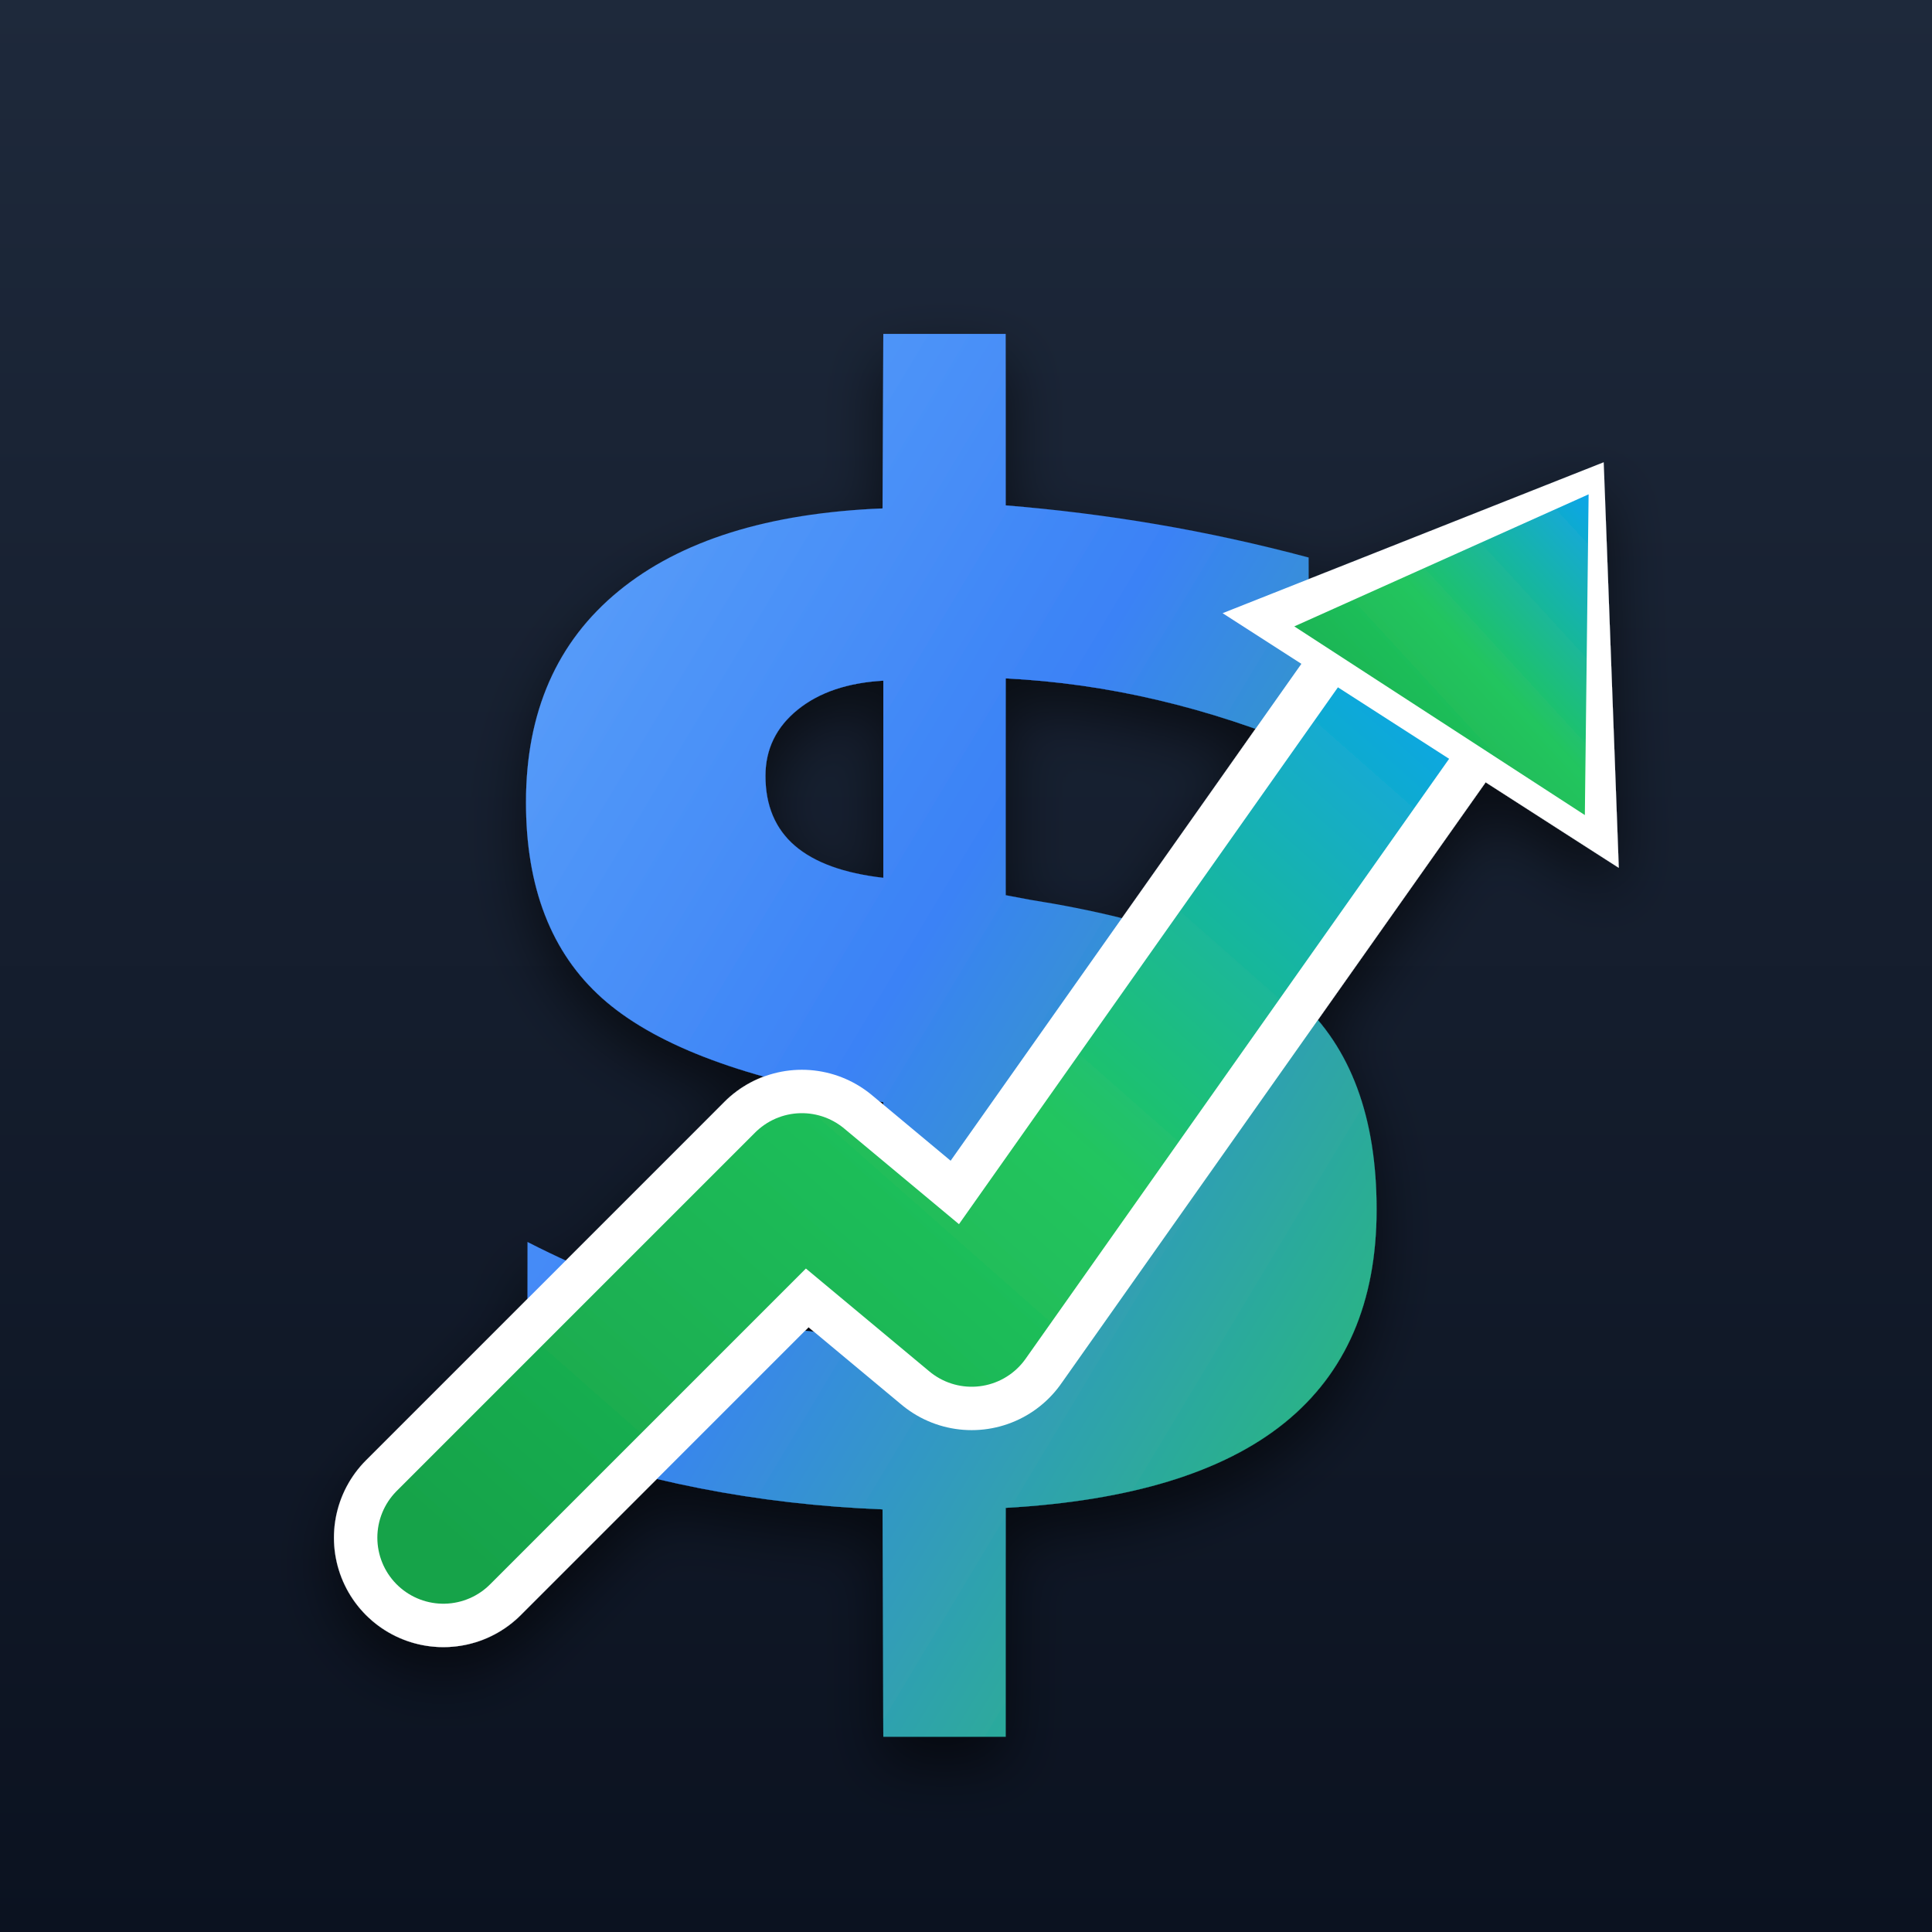
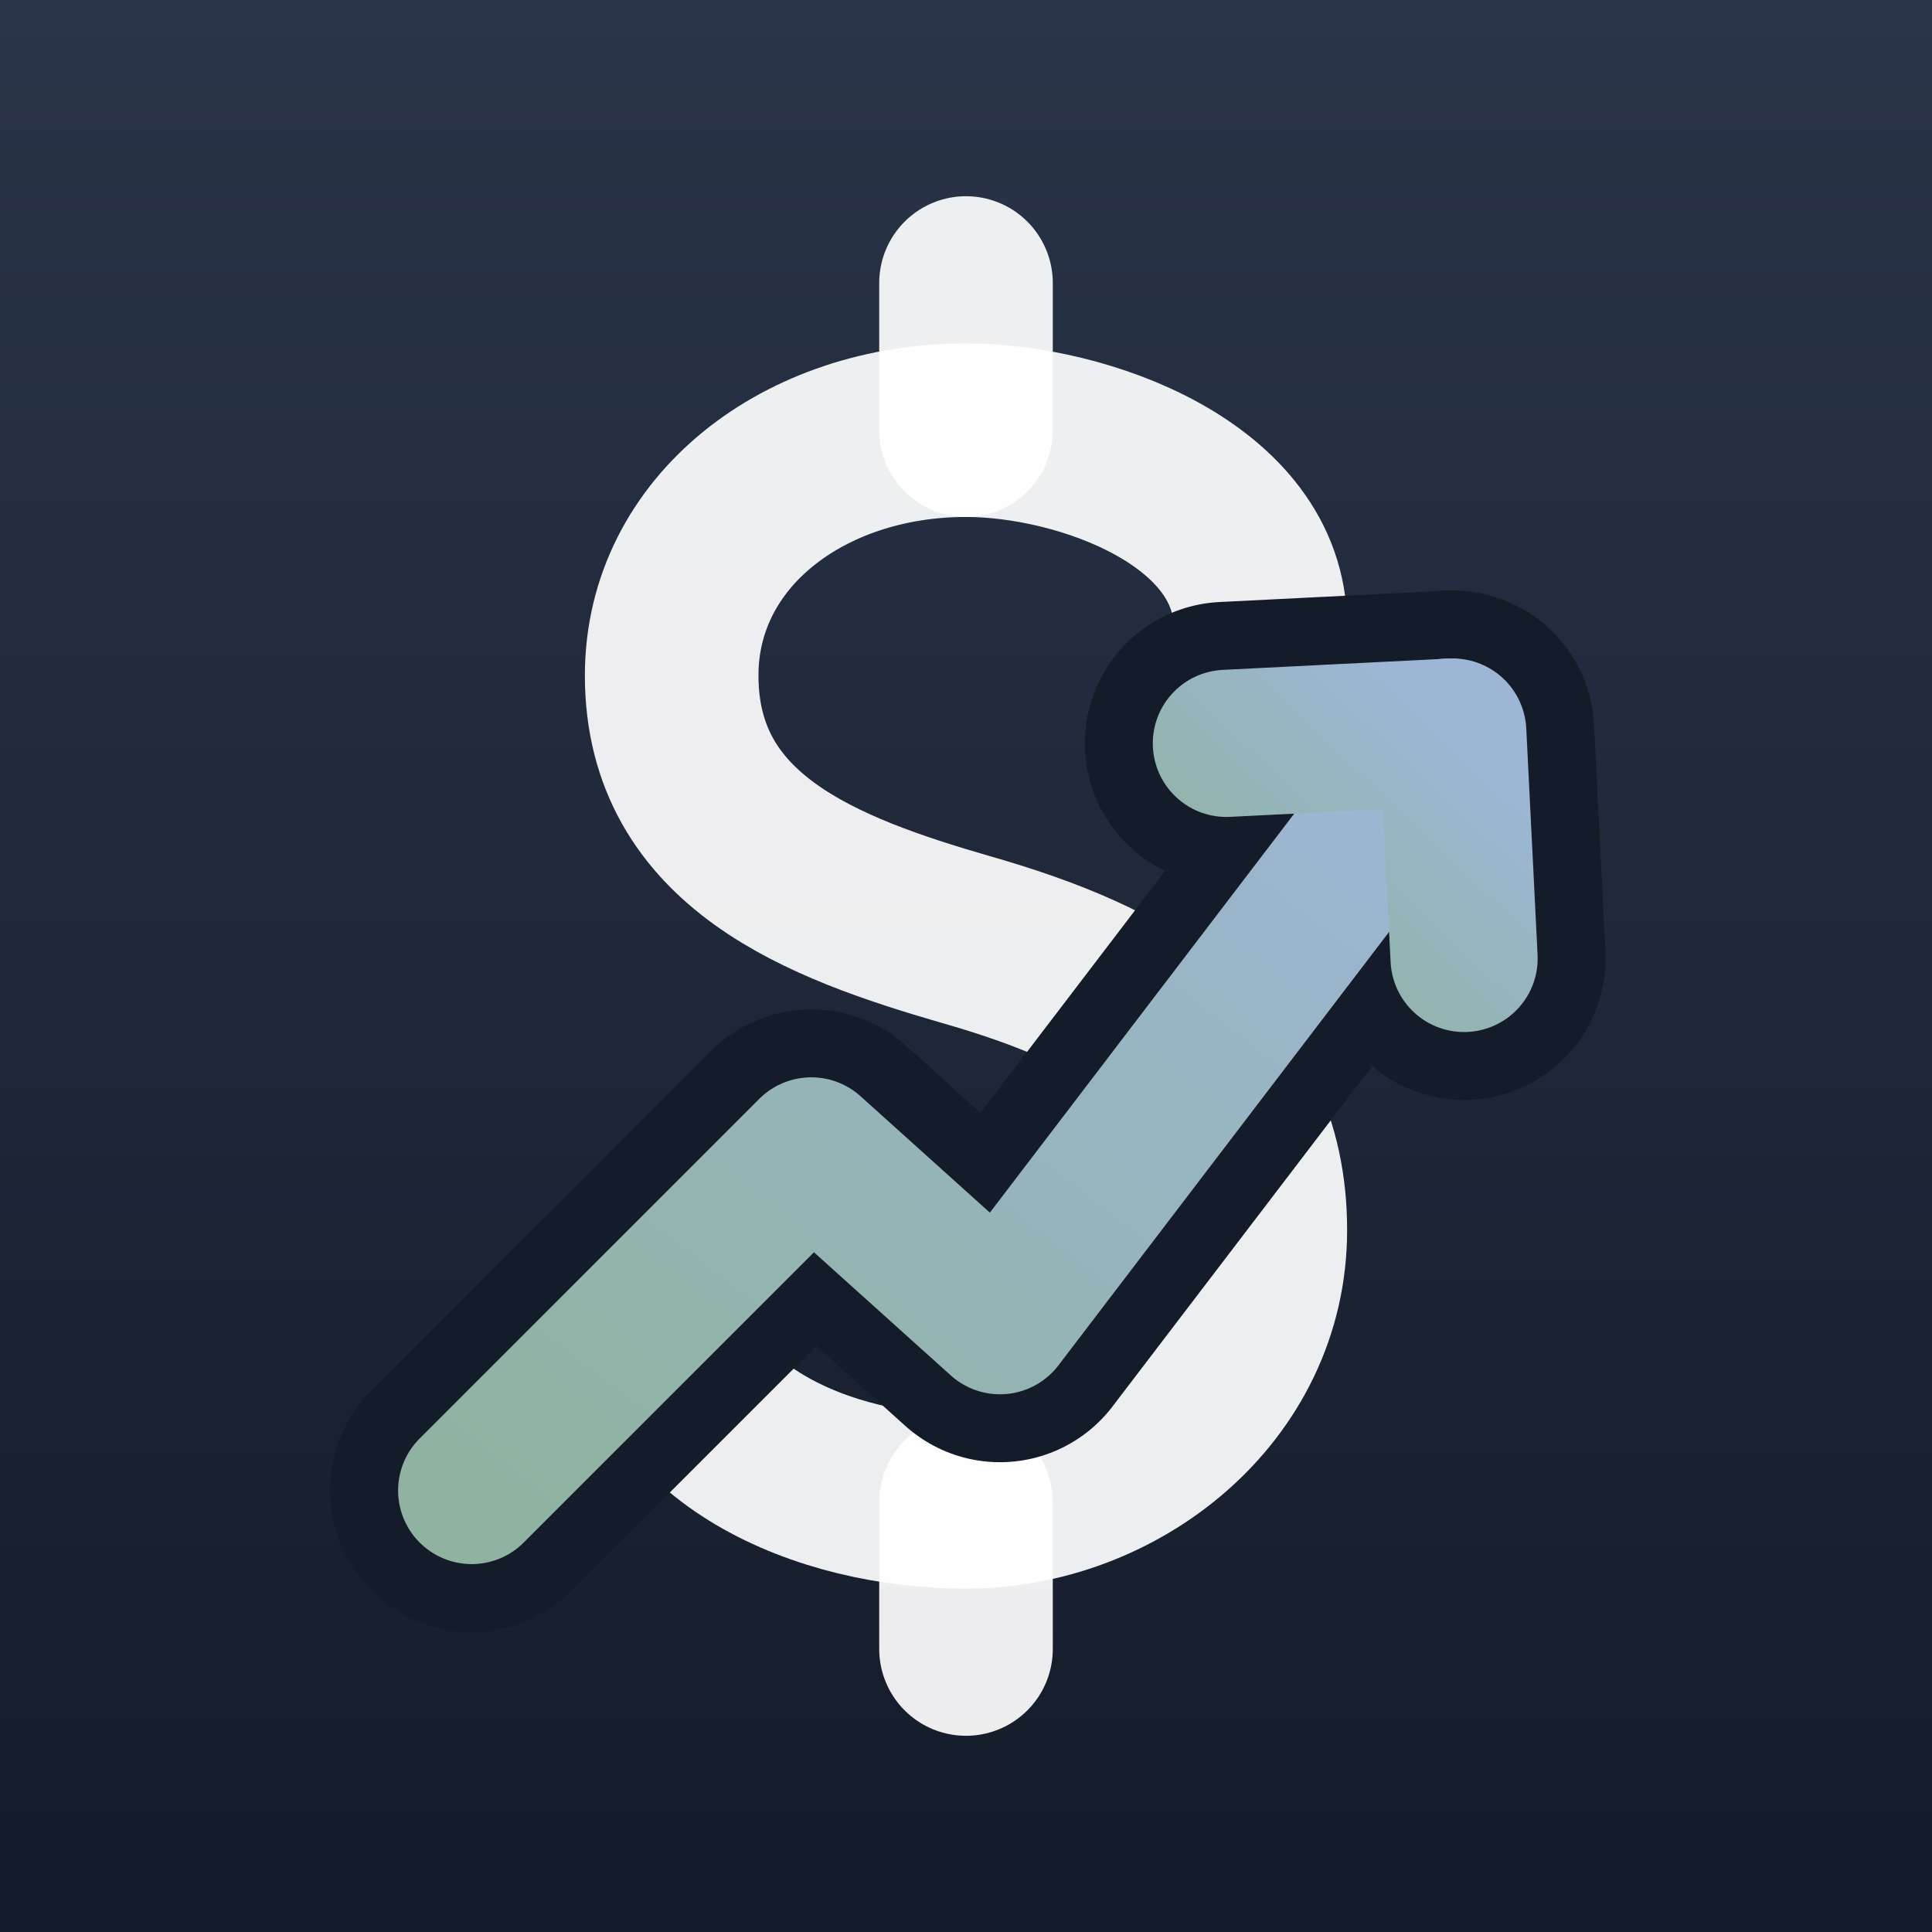
- <svg xmlns="http://www.w3.org/2000/svg" width="1024" height="1024" viewBox="0 0 1024 1024">
+ <svg xmlns="http://www.w3.org/2000/svg" viewBox="0 0 1024 1024">
  <defs>
    <linearGradient id="bg" x1="0" y1="0" x2="0" y2="1">
-       <stop offset="0" stop-color="#1e293b" />
-       <stop offset="1" stop-color="#0b1220" />
+       <stop offset="0" stop-color="#2a3448" />
+       <stop offset="1" stop-color="#141b29" />
    </linearGradient>
-     <linearGradient id="s" x1="0" y1="0" x2="1" y2="1">
-       <stop offset="0" stop-color="#60a5fa" />
-       <stop offset="0.45" stop-color="#3b82f6" />
-       <stop offset="1" stop-color="#22c55e" />
+     <linearGradient id="ar" x1="0" y1="1" x2="1" y2="0">
+       <stop offset="0" stop-color="#8fb3a0" />
+       <stop offset="1" stop-color="#9db6d6" />
    </linearGradient>
-     <linearGradient id="arrow" x1="0" y1="1" x2="1" y2="0">
-       <stop offset="0" stop-color="#16a34a" />
-       <stop offset="0.55" stop-color="#22c55e" />
-       <stop offset="1" stop-color="#0ea5e9" />
-     </linearGradient>
-     <filter id="shadow" x="-20%" y="-20%" width="140%" height="140%">
-       <feGaussianBlur in="SourceAlpha" stdDeviation="16" />
-       <feOffset dy="14" result="o" />
-       <feComponentTransfer>
-         <feFuncA type="linear" slope="0.6" />
-       </feComponentTransfer>
-       <feMerge>
-         <feMergeNode />
-         <feMergeNode in="SourceGraphic" />
-       </feMerge>
-     </filter>
  </defs>
  <rect width="1024" height="1024" fill="url(#bg)" />
-   <g filter="url(#shadow)">
-     <text x="500" y="800" font-family="DejaVu Sans" font-weight="bold" font-size="820" text-anchor="middle" fill="url(#s)">$</text>
-     <polyline points="235,815 425,625 515,700 755,360" fill="none" stroke="#ffffff" stroke-width="116" stroke-linecap="round" stroke-linejoin="round" />
-     <polyline points="235,815 425,625 515,700 755,360" fill="none" stroke="url(#arrow)" stroke-width="70" stroke-linecap="round" stroke-linejoin="round" />
-     <polygon points="850,245 858,460 648,325" fill="#ffffff" />
-     <polygon points="842,262 840,432 686,332" fill="url(#arrow)" />
+   <g fill="none" stroke="#ffffff" stroke-opacity="0.92" stroke-width="92" stroke-linecap="round" stroke-linejoin="round">
+     <path d="M668 332 C668 262 574 228 512 228 C426 228 356 282 356 358 C356 446 436 476 512 498 C596 522 668 560 668 652 C668 736 592 796 512 796 C436 796 352 760 346 684" />
+     <path d="M512 150 V228 M512 796 V874" />
+   </g>
+   <g stroke="#141b29" stroke-width="150">
+     <polyline points="250,790 430,610 530,700 768,388" fill="none" stroke-linecap="round" stroke-linejoin="round" />
+     <polyline points="650,394 770,388 776,508" fill="none" stroke-linecap="round" stroke-linejoin="round" />
+   </g>
+   <g stroke="url(#ar)" stroke-width="78">
+     <polyline points="250,790 430,610 530,700 768,388" fill="none" stroke-linecap="round" stroke-linejoin="round" />
+     <polyline points="650,394 770,388 776,508" fill="none" stroke-linecap="round" stroke-linejoin="round" />
  </g>
</svg>
